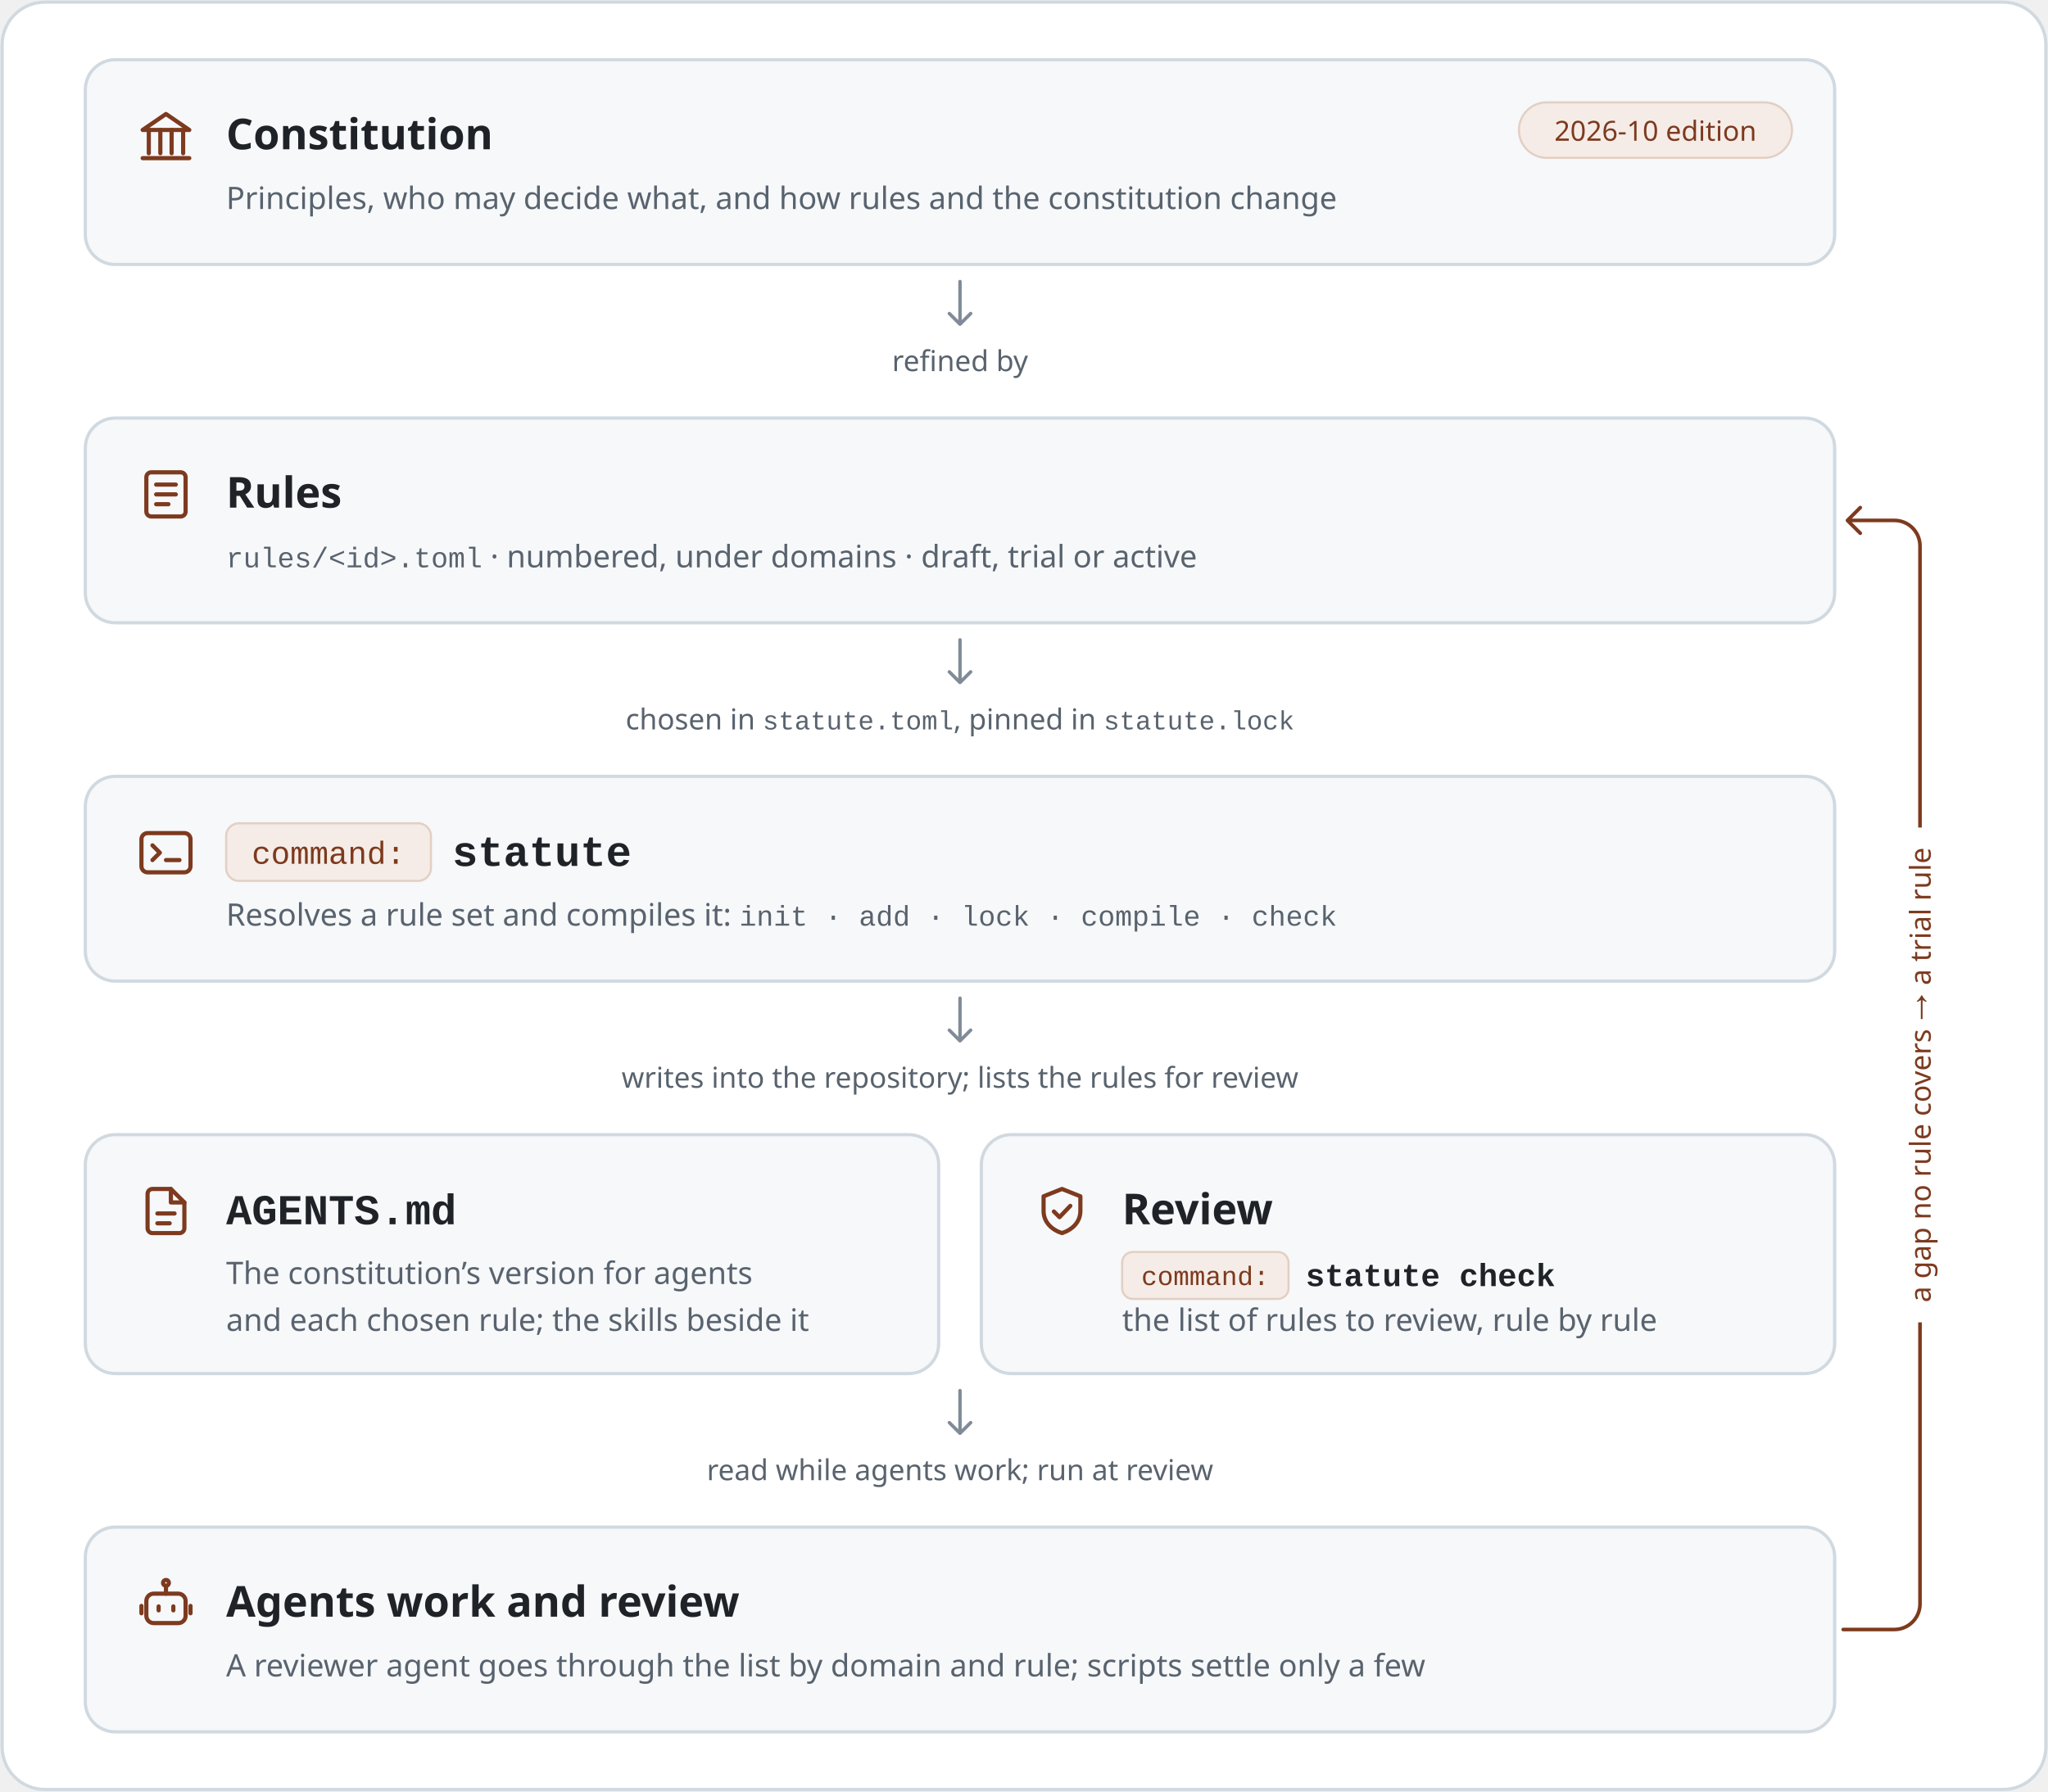
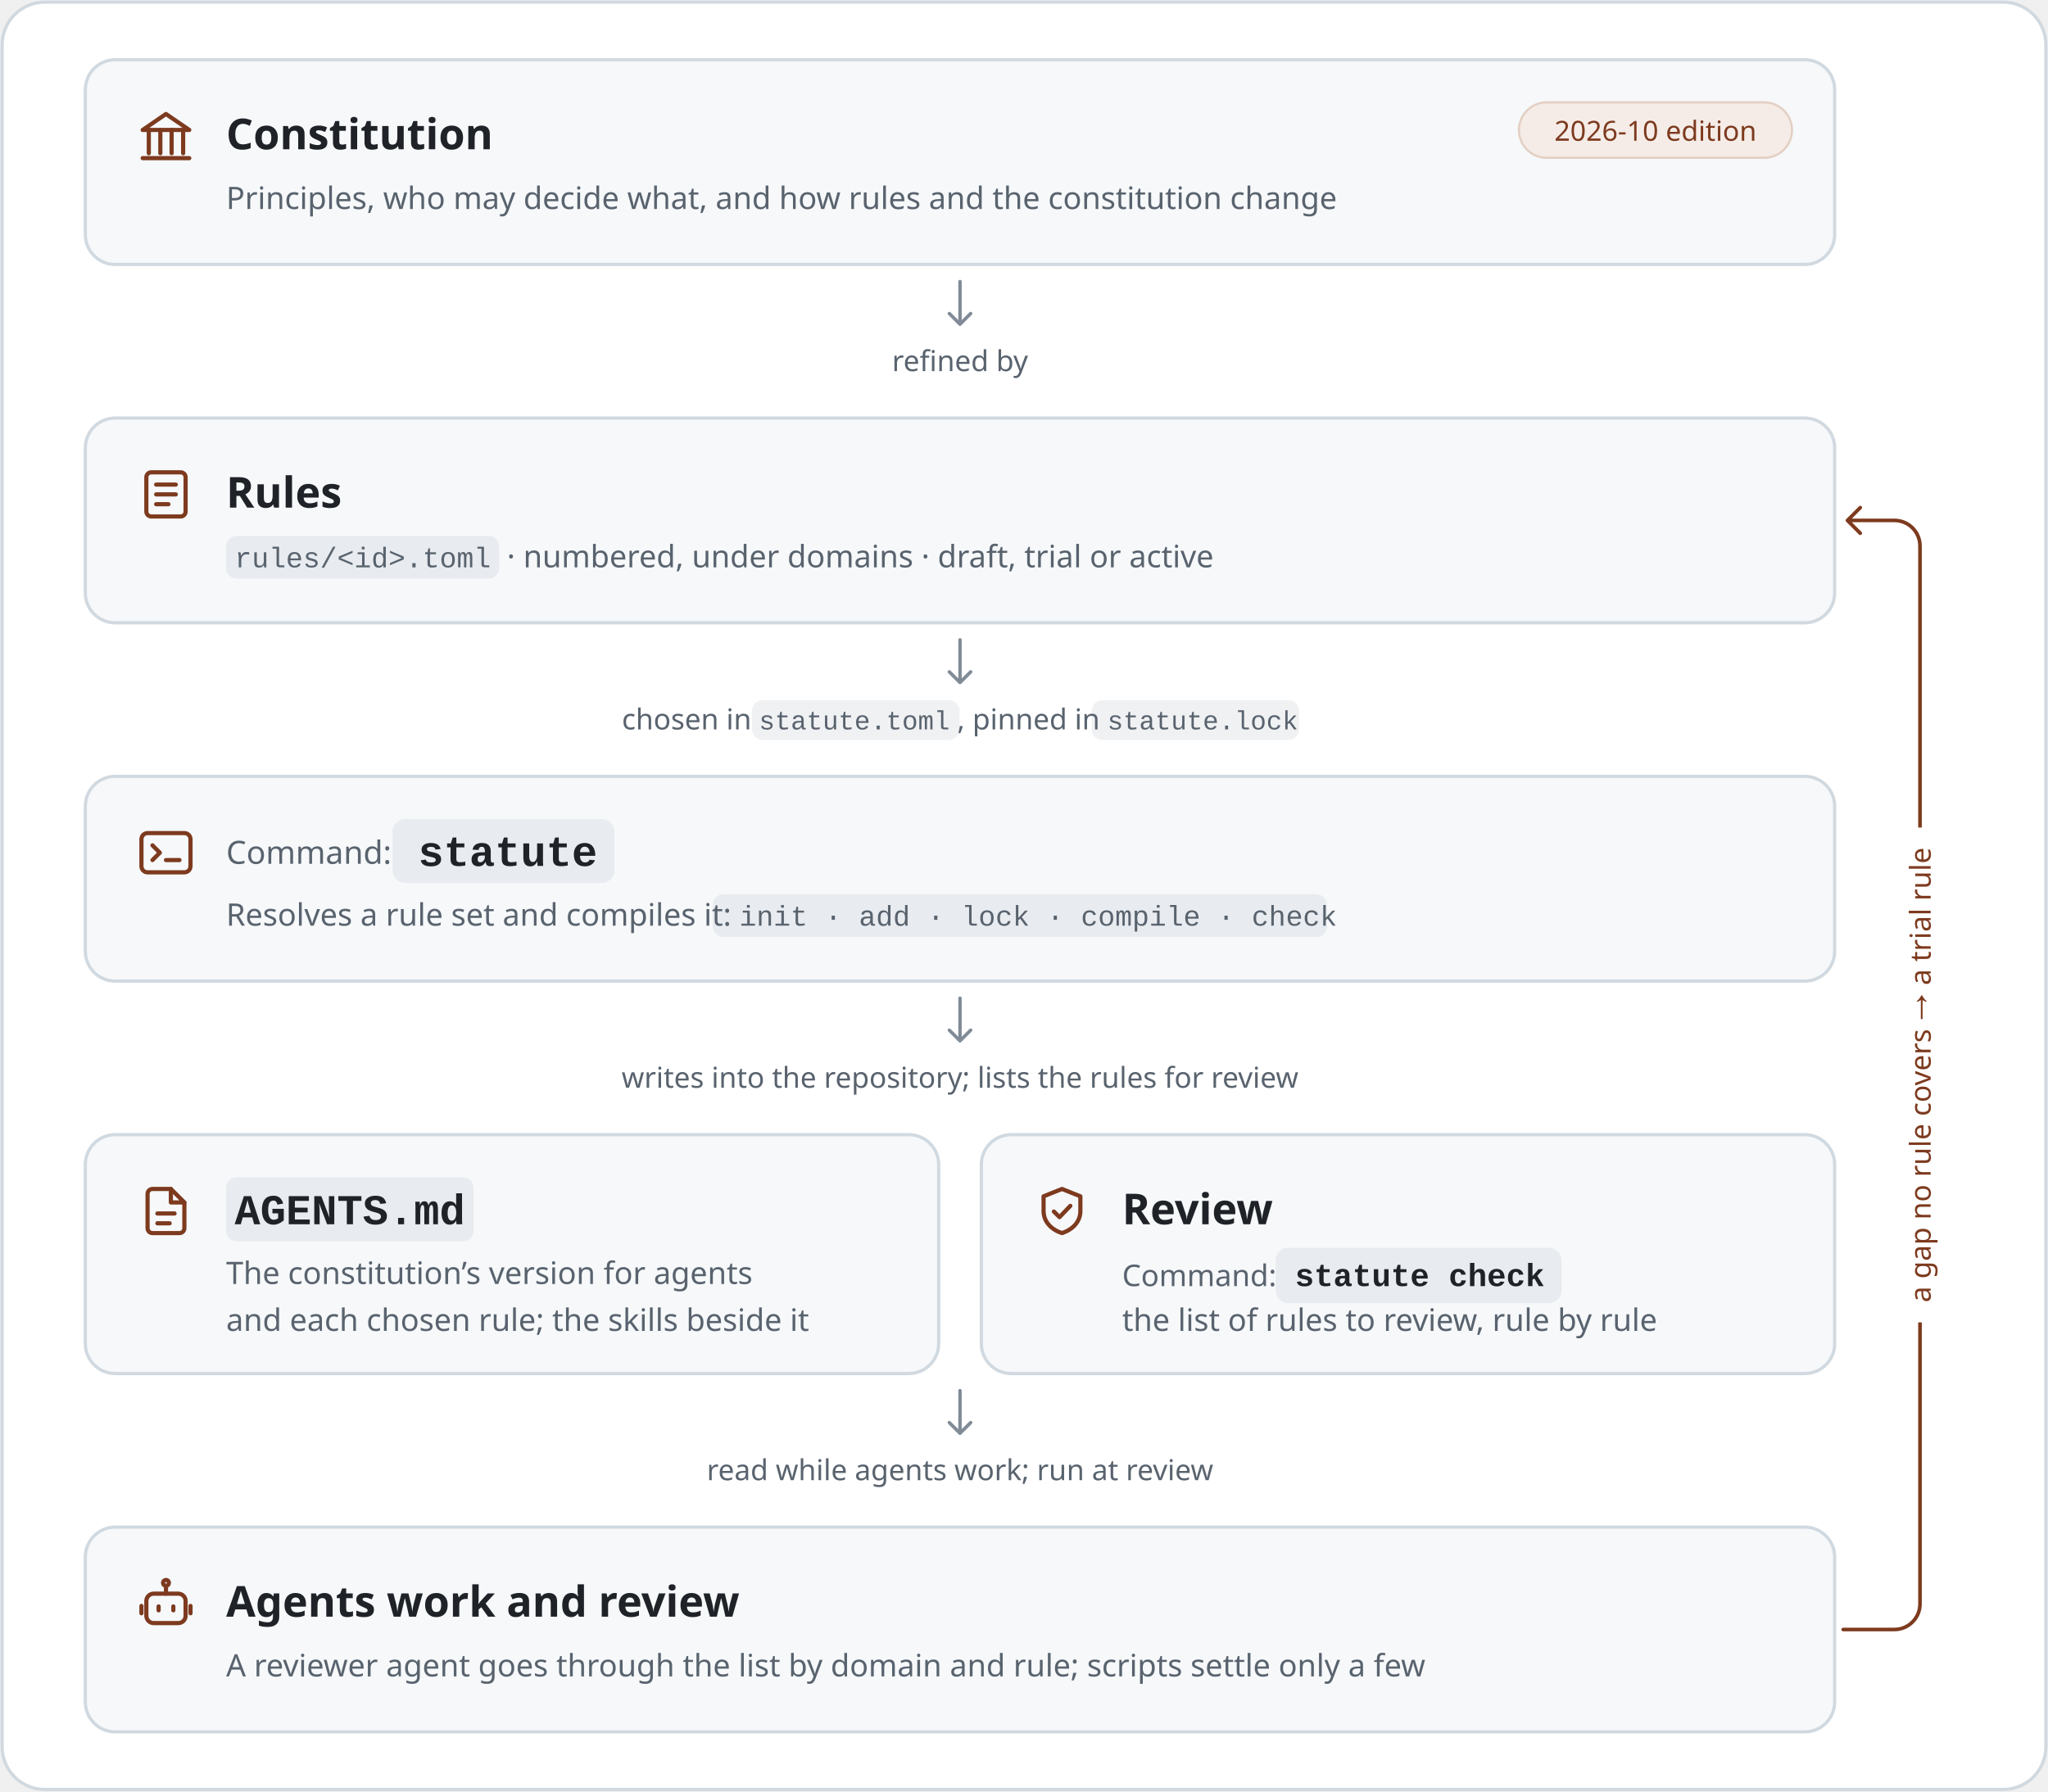
<svg xmlns="http://www.w3.org/2000/svg" viewBox="0 0 960 840" width="960" height="840" role="img" aria-labelledby="t">
  <g font-family="-apple-system, BlinkMacSystemFont, &quot;Segoe UI&quot;, &quot;Noto Sans&quot;, Helvetica, Arial, &quot;PingFang SC&quot;, &quot;Hiragino Sans GB&quot;, &quot;Microsoft YaHei&quot;, &quot;Noto Sans CJK SC&quot;, sans-serif">
    <rect x="1" y="1" width="958" height="838" rx="20" fill="#ffffff" stroke="#d1d9e0" stroke-width="1.5" />
    <rect x="40" y="28" width="820" height="96" rx="14" fill="#f6f8fa" stroke="#d1d9e0" stroke-width="1.5" />
    <g transform="translate(64 50) scale(1.15)" fill="none" stroke="#7d3a1e" stroke-width="1.7" stroke-linecap="round" stroke-linejoin="round">
      <path d="M2.5 9.5 12 3l9.5 6.5z" />
      <path d="M5 9.5V19M9.7 9.5V19M14.3 9.5V19M19 9.5V19M2.5 21h19" />
    </g>
    <text x="106" y="70" font-size="20" font-weight="600" fill="#1f2328">Constitution</text>
    <rect x="712" y="48" width="128" height="26" rx="13" fill="#f5ece7" stroke="#e3cfc3" />
    <text x="776" y="66" font-size="13" font-weight="500" text-anchor="middle" fill="#7d3a1e">2026-10 edition</text>
    <text x="106" y="98" font-size="14.5" fill="#59636e">Principles, who may decide what, and how rules and the constitution change</text>
    <path d="M450 132v20M445 147l5 5 5-5" fill="none" stroke="#818b98" stroke-width="1.6" stroke-linecap="round" stroke-linejoin="round" />
    <text x="450" y="174" font-size="13.5" text-anchor="middle" fill="#59636e">refined by</text>
    <rect x="40" y="196" width="820" height="96" rx="14" fill="#f6f8fa" stroke="#d1d9e0" stroke-width="1.5" />
    <g transform="translate(64 218) scale(1.15)" fill="none" stroke="#7d3a1e" stroke-width="1.7" stroke-linecap="round" stroke-linejoin="round">
      <rect x="4" y="3" width="16" height="18" rx="2" />
      <path d="M8 8h8M8 12h8M8 16h5" />
    </g>
    <text x="106" y="238" font-size="20" font-weight="600" fill="#1f2328">Rules</text>
+     <rect x="106.0" y="251.3" width="128.0" height="20.0" rx="5" fill="#818b98" fill-opacity="0.12" />
    <text x="106" y="266" font-size="14.5" fill="#59636e">
-       <tspan font-family="ui-monospace, SFMono-Regular, &quot;SF Mono&quot;, Menlo, Consolas, &quot;Liberation Mono&quot;, monospace" font-size="0.92em">rules/&lt;id&gt;.toml</tspan> · numbered, under domains · draft, trial or active</text>
+       <tspan dx="4" font-family="ui-monospace, SFMono-Regular, &quot;SF Mono&quot;, Menlo, Consolas, &quot;Liberation Mono&quot;, monospace" font-size="0.92em">rules/&lt;id&gt;.toml</tspan>  · numbered, under domains · draft, trial or active</text>
    <path d="M450 300v20M445 315l5 5 5-5" fill="none" stroke="#818b98" stroke-width="1.6" stroke-linecap="round" stroke-linejoin="round" />
-     <text x="450" y="342" font-size="13.5" text-anchor="middle" fill="#59636e">chosen in <tspan font-family="ui-monospace, SFMono-Regular, &quot;SF Mono&quot;, Menlo, Consolas, &quot;Liberation Mono&quot;, monospace" font-size="0.92em">statute.toml</tspan>, pinned in <tspan font-family="ui-monospace, SFMono-Regular, &quot;SF Mono&quot;, Menlo, Consolas, &quot;Liberation Mono&quot;, monospace" font-size="0.92em">statute.lock</tspan>
+     <rect x="352.5" y="328.3" width="97.3" height="18.6" rx="5" fill="#818b98" fill-opacity="0.12" />
+     <rect x="511.7" y="328.3" width="97.3" height="18.6" rx="5" fill="#818b98" fill-opacity="0.12" />
+     <text x="450" y="342" font-size="13.5" text-anchor="middle" fill="#59636e">chosen in <tspan font-family="ui-monospace, SFMono-Regular, &quot;SF Mono&quot;, Menlo, Consolas, &quot;Liberation Mono&quot;, monospace" font-size="0.92em">statute.toml</tspan> , pinned in <tspan font-family="ui-monospace, SFMono-Regular, &quot;SF Mono&quot;, Menlo, Consolas, &quot;Liberation Mono&quot;, monospace" font-size="0.92em">statute.lock</tspan>
    </text>
    <rect x="40" y="364" width="820" height="96" rx="14" fill="#f6f8fa" stroke="#d1d9e0" stroke-width="1.5" />
    <g transform="translate(64 386) scale(1.15)" fill="none" stroke="#7d3a1e" stroke-width="1.7" stroke-linecap="round" stroke-linejoin="round">
      <rect x="2" y="4" width="20" height="16" rx="2.5" />
      <path d="m6.5 9 3 3-3 3M12 15h5.5" />
    </g>
-     <rect x="106" y="386" width="96" height="27" rx="6" fill="#f5ece7" stroke="#e3cfc3" />
-     <text x="154" y="405" font-size="15" font-weight="500" text-anchor="middle" fill="#7d3a1e" font-family="ui-monospace, SFMono-Regular, &quot;SF Mono&quot;, Menlo, Consolas, &quot;Liberation Mono&quot;, monospace">command:</text>
-     <text x="212" y="406" font-size="20" font-weight="600" fill="#1f2328" font-family="ui-monospace, SFMono-Regular, &quot;SF Mono&quot;, Menlo, Consolas, &quot;Liberation Mono&quot;, monospace">statute</text>
-     <text x="106" y="434" font-size="14.5" fill="#59636e">Resolves a rule set and compiles it: <tspan font-family="ui-monospace, SFMono-Regular, &quot;SF Mono&quot;, Menlo, Consolas, &quot;Liberation Mono&quot;, monospace" font-size="0.92em">init · add · lock · compile · check</tspan>
+     <rect x="184" y="384" width="104" height="30" rx="6" fill="#818b98" fill-opacity="0.12" />
+     <text x="106" y="405" font-size="15" font-weight="500" fill="#59636e">Command:</text>
+     <text x="196" y="406" font-size="20" font-weight="600" fill="#1f2328" font-family="ui-monospace, SFMono-Regular, &quot;SF Mono&quot;, Menlo, Consolas, &quot;Liberation Mono&quot;, monospace">statute</text>
+     <rect x="334.1" y="419.3" width="287.9" height="20.0" rx="5" fill="#818b98" fill-opacity="0.12" />
+     <text x="106" y="434" font-size="14.5" fill="#59636e">Resolves a rule set and compiles it: <tspan font-family="ui-monospace, SFMono-Regular, &quot;SF Mono&quot;, Menlo, Consolas, &quot;Liberation Mono&quot;, monospace" font-size="0.92em">init · add · lock · compile · check</tspan>
    </text>
    <path d="M450 468v20M445 483l5 5 5-5" fill="none" stroke="#818b98" stroke-width="1.6" stroke-linecap="round" stroke-linejoin="round" />
    <text x="450" y="510" font-size="13.5" text-anchor="middle" fill="#59636e">writes into the repository; lists the rules for review</text>
    <rect x="40" y="532" width="400" height="112" rx="14" fill="#f6f8fa" stroke="#d1d9e0" stroke-width="1.5" />
    <g transform="translate(64 554) scale(1.15)" fill="none" stroke="#7d3a1e" stroke-width="1.7" stroke-linecap="round" stroke-linejoin="round">
      <path d="M14 3H6.5A2 2 0 0 0 4.5 5v14a2 2 0 0 0 2 2h11a2 2 0 0 0 2-2V8.5z" />
      <path d="M14 3v5.5h5.5M8.5 13h7M8.5 17h5" />
    </g>
+     <rect x="106.0" y="552.0" width="116.0" height="30.0" rx="5" fill="#818b98" fill-opacity="0.12" />
    <text x="106" y="574" font-size="20" font-weight="600" fill="#1f2328">
-       <tspan font-family="ui-monospace, SFMono-Regular, &quot;SF Mono&quot;, Menlo, Consolas, &quot;Liberation Mono&quot;, monospace">AGENTS.md</tspan>
+       <tspan dx="4" font-family="ui-monospace, SFMono-Regular, &quot;SF Mono&quot;, Menlo, Consolas, &quot;Liberation Mono&quot;, monospace">AGENTS.md</tspan>
    </text>
    <text x="106" y="602" font-size="14.5" fill="#59636e">The constitution’s version for agents</text>
    <text x="106" y="624" font-size="14.5" fill="#59636e">and each chosen rule; the skills beside it</text>
    <rect x="460" y="532" width="400" height="112" rx="14" fill="#f6f8fa" stroke="#d1d9e0" stroke-width="1.5" />
    <g transform="translate(484 554) scale(1.15)" fill="none" stroke="#7d3a1e" stroke-width="1.7" stroke-linecap="round" stroke-linejoin="round">
      <path d="M12 3 19.5 6v6c0 4.4-3.2 7.6-7.5 9-4.3-1.4-7.5-4.6-7.5-9V6z" />
      <path d="m8.7 12.2 2.3 2.3 4.4-4.6" />
    </g>
    <text x="526" y="574" font-size="20" font-weight="600" fill="#1f2328">Review</text>
-     <rect x="526" y="587" width="78" height="22" rx="5" fill="#f5ece7" stroke="#e3cfc3" />
-     <text x="565" y="602.5" font-size="12.5" font-weight="500" text-anchor="middle" fill="#7d3a1e" font-family="ui-monospace, SFMono-Regular, &quot;SF Mono&quot;, Menlo, Consolas, &quot;Liberation Mono&quot;, monospace">command:</text>
-     <text x="612" y="603" font-size="15" font-weight="600" fill="#1f2328" font-family="ui-monospace, SFMono-Regular, &quot;SF Mono&quot;, Menlo, Consolas, &quot;Liberation Mono&quot;, monospace">statute check</text>
+     <rect x="598" y="585" width="134" height="26" rx="6" fill="#818b98" fill-opacity="0.12" />
+     <text x="526" y="603" font-size="14" font-weight="500" fill="#59636e">Command:</text>
+     <text x="607" y="603" font-size="15" font-weight="600" fill="#1f2328" font-family="ui-monospace, SFMono-Regular, &quot;SF Mono&quot;, Menlo, Consolas, &quot;Liberation Mono&quot;, monospace">statute check</text>
    <text x="526" y="624" font-size="14.5" fill="#59636e">the list of rules to review, rule by rule</text>
    <path d="M450 652v20M445 667l5 5 5-5" fill="none" stroke="#818b98" stroke-width="1.6" stroke-linecap="round" stroke-linejoin="round" />
    <text x="450" y="694" font-size="13.5" text-anchor="middle" fill="#59636e">read while agents work; run at review</text>
    <rect x="40" y="716" width="820" height="96" rx="14" fill="#f6f8fa" stroke="#d1d9e0" stroke-width="1.5" />
    <g transform="translate(64 738) scale(1.15)" fill="none" stroke="#7d3a1e" stroke-width="1.7" stroke-linecap="round" stroke-linejoin="round">
      <rect x="4" y="8" width="16" height="12" rx="3" />
      <path d="M12 8V4.8" />
      <circle cx="12" cy="3.6" r="1.2" />
      <path d="M9 13.2v1.6M15 13.2v1.6M2 13v3M22 13v3" />
    </g>
    <text x="106" y="758" font-size="20" font-weight="600" fill="#1f2328">Agents work and review</text>
    <text x="106" y="786" font-size="14.5" fill="#59636e">A reviewer agent goes through the list by domain and rule; scripts settle only a few</text>
    <path d="M864 764H888a12 12 0 0 0 12-12V256a12 12 0 0 0-12-12H866M872 238l-6 6 6 6" fill="none" stroke="#7d3a1e" stroke-width="1.7" stroke-linecap="round" stroke-linejoin="round" />
    <rect x="887" y="388" width="26" height="232" fill="#ffffff" />
    <text transform="translate(905 504) rotate(-90)" font-size="13.5" text-anchor="middle" fill="#7d3a1e">a gap no rule covers → a trial rule</text>
  </g>
</svg>
